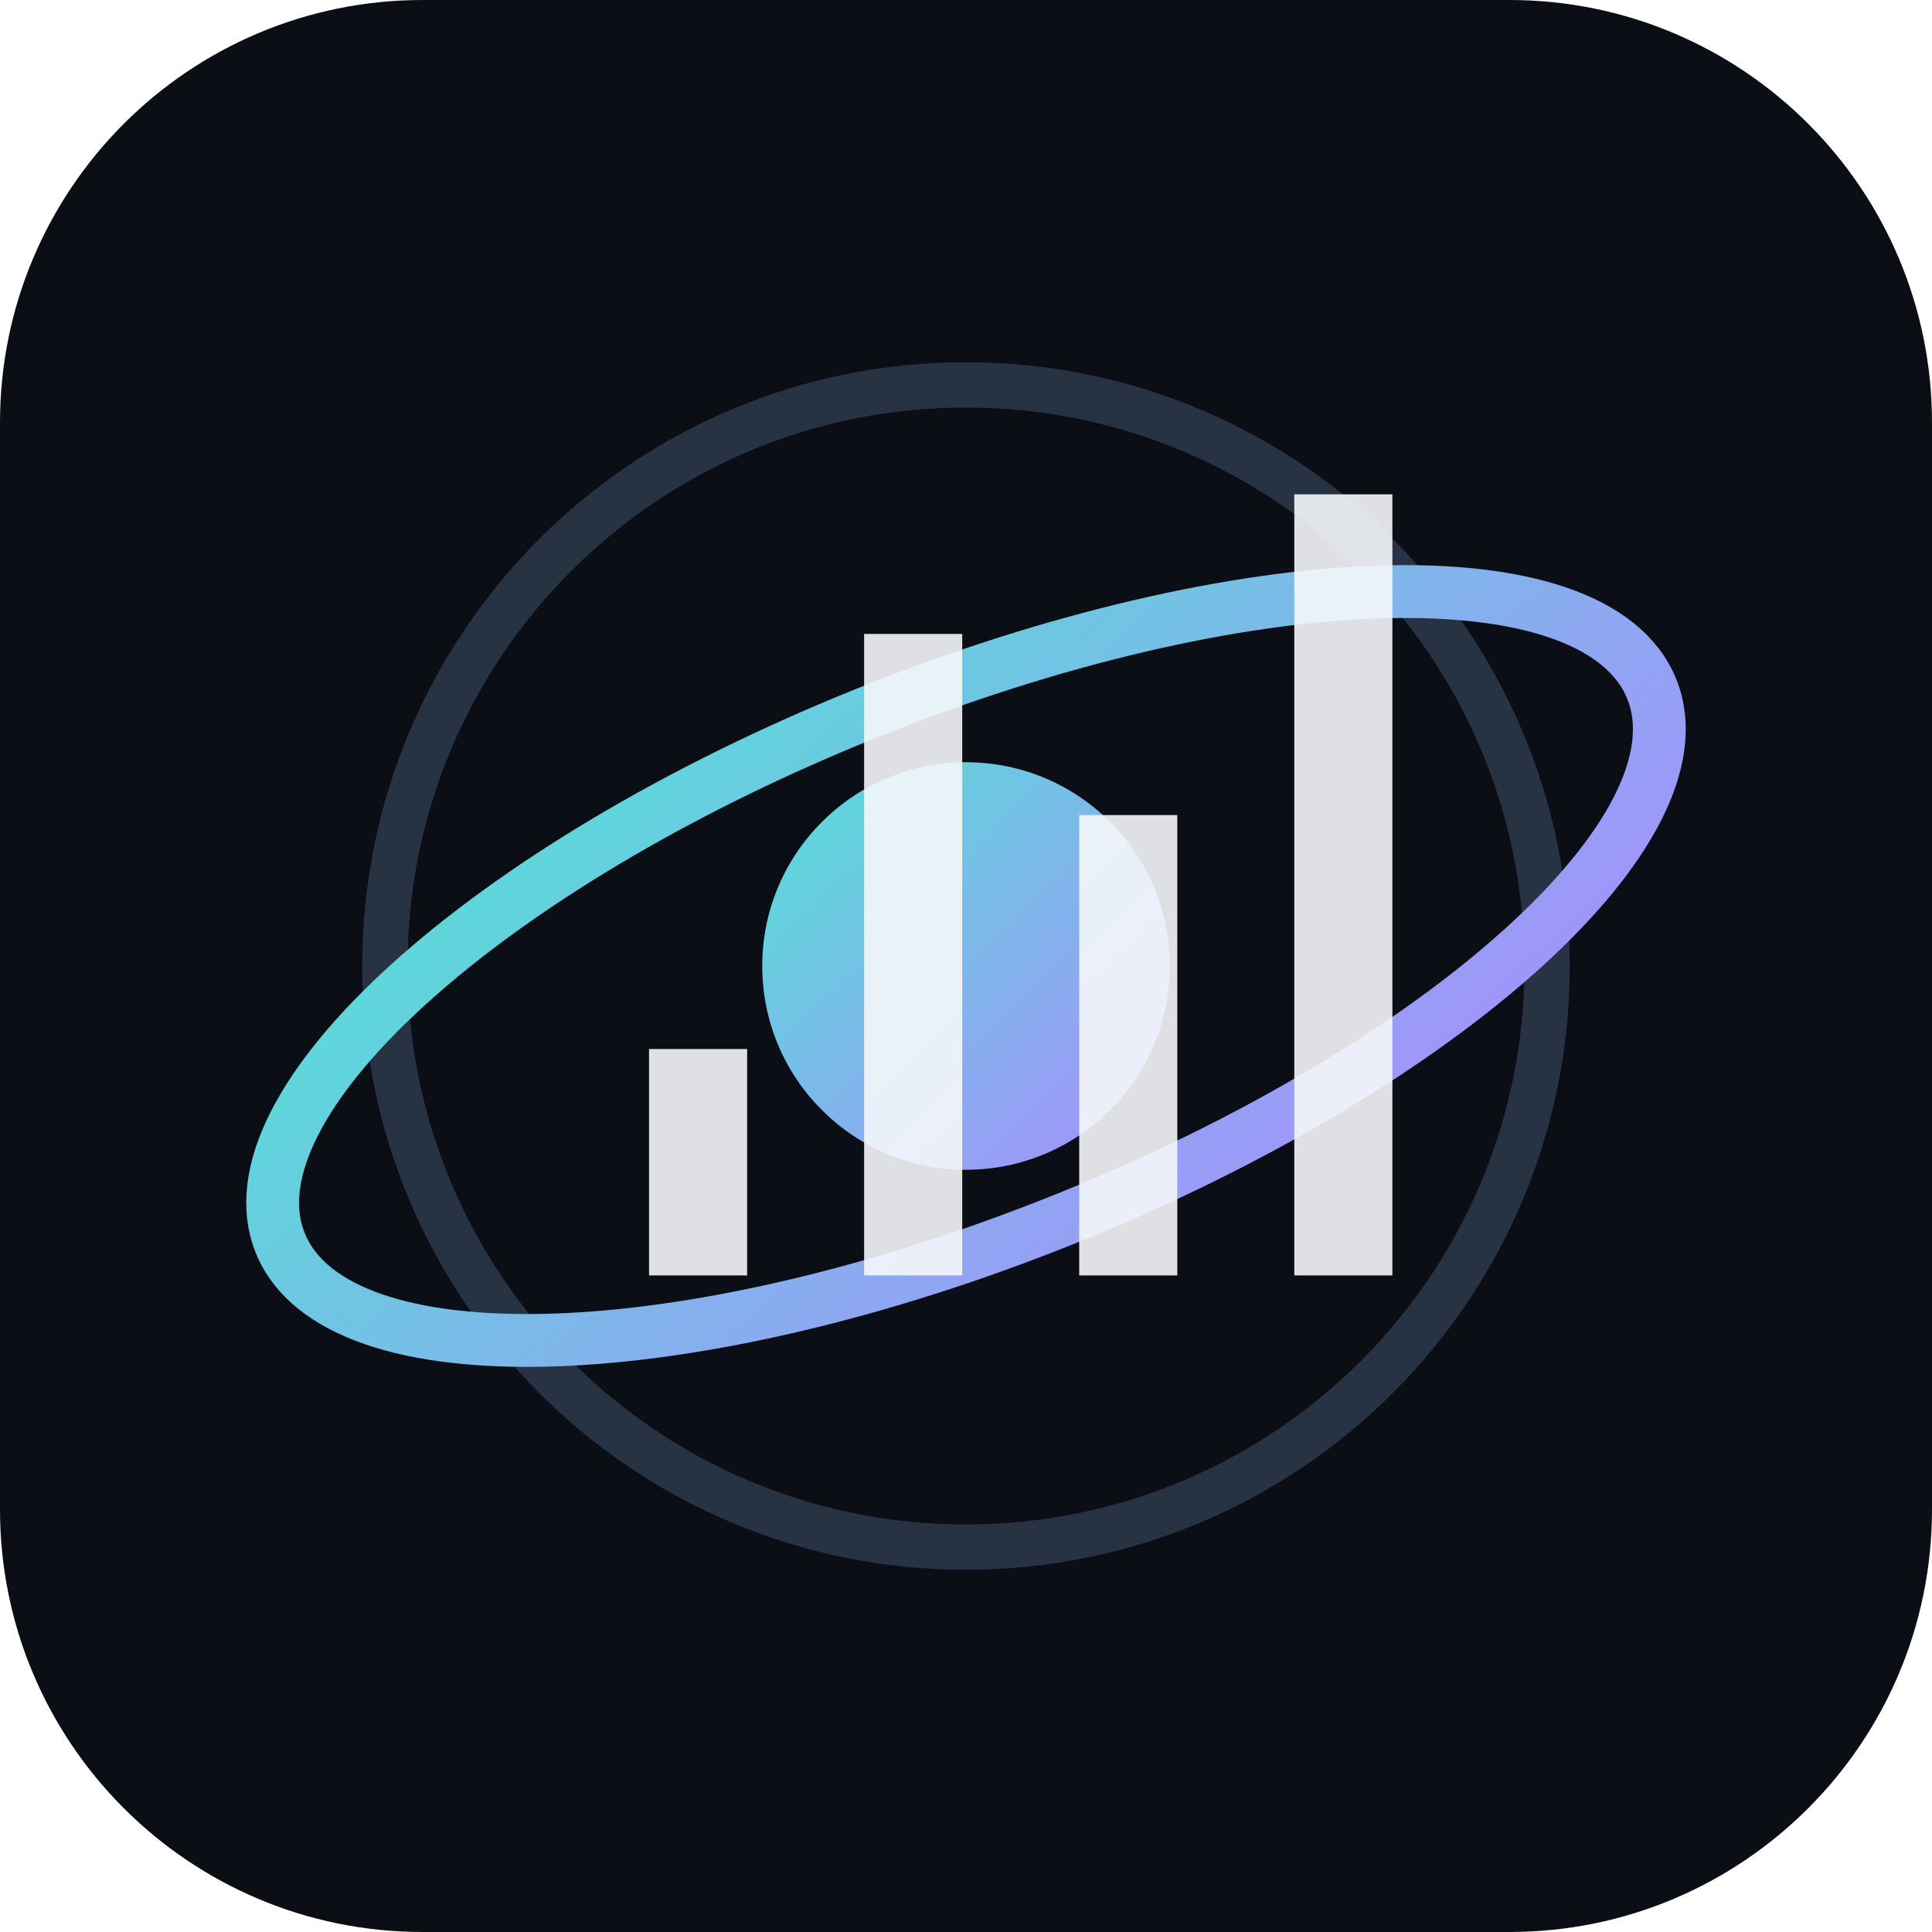
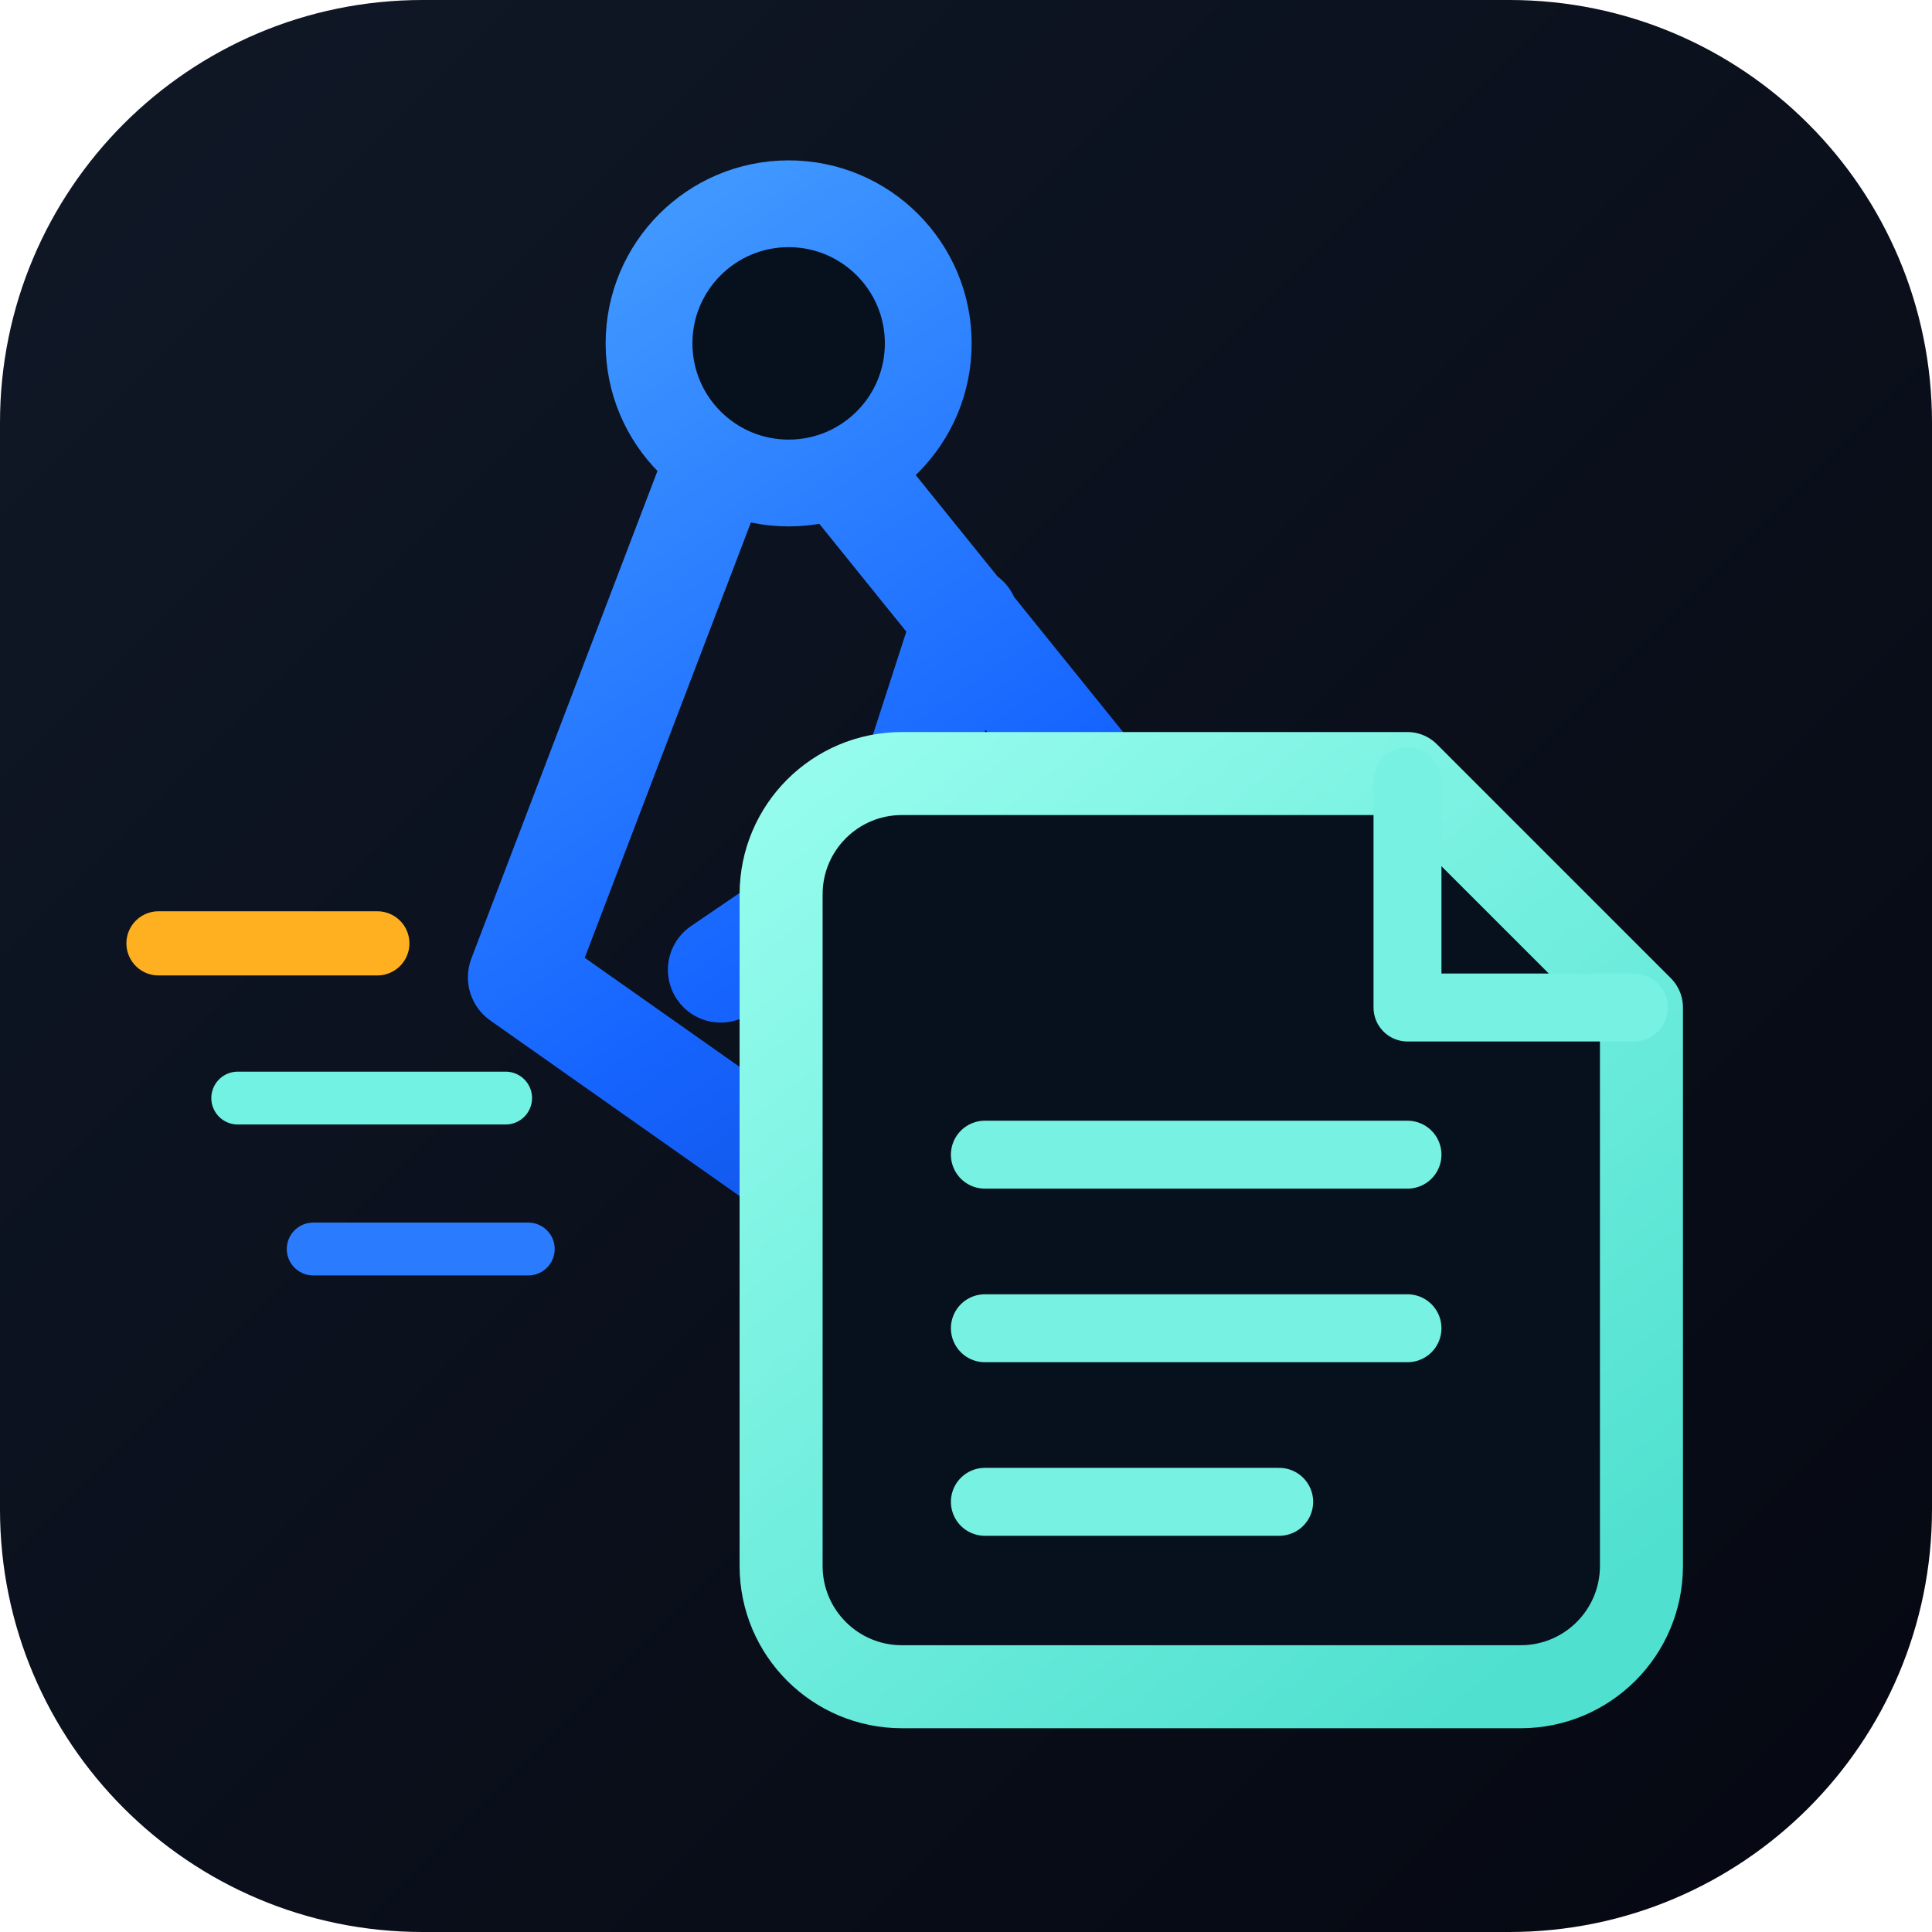
<svg xmlns="http://www.w3.org/2000/svg" viewBox="0 0 512 512">
  <defs>
-     <linearGradient id="g" x1="0" y1="0" x2="1" y2="1">
-       <stop stop-color="#53e1d5" />
-       <stop offset="1" stop-color="#a98cff" />
+     <linearGradient id="bg" x1="0" y1="0" x2="1" y2="1">
+       <stop stop-color="#101827" />
+       <stop offset="1" stop-color="#050811" />
+     </linearGradient>
+     <linearGradient id="blue" x1="90" y1="70" x2="310" y2="390" gradientUnits="userSpaceOnUse">
+       <stop stop-color="#49A3FF" />
+       <stop offset=".55" stop-color="#1665FF" />
+       <stop offset="1" stop-color="#0B3FC7" />
+     </linearGradient>
+     <linearGradient id="mint" x1="210" y1="170" x2="420" y2="430" gradientUnits="userSpaceOnUse">
+       <stop stop-color="#9CFFF0" />
+       <stop offset="1" stop-color="#4FE0CF" />
    </linearGradient>
  </defs>
-   <rect width="512" height="512" rx="112" fill="#0b0e14" />
-   <circle cx="256" cy="256" r="154" fill="none" stroke="#273342" stroke-width="12" />
-   <ellipse cx="256" cy="256" rx="196" ry="72" fill="none" stroke="url(#g)" stroke-width="14" transform="rotate(-22 256 256)" />
-   <circle cx="256" cy="256" r="54" fill="url(#g)" />
-   <path d="M172 278h26v60h-26zm57-110h26v170h-26zm57 48h26v122h-26zm57-85h26v207h-26z" fill="#f5f7fb" opacity=".9" />
+   <rect width="512" height="512" rx="112" fill="url(#bg)" />
+   <path d="M42 250h58" stroke="#FFB020" stroke-width="17" stroke-linecap="round" />
+   <path d="M63 291h71" stroke="#72F2E2" stroke-width="14" stroke-linecap="round" />
+   <path d="M83 331h57" stroke="#2B7BFF" stroke-width="14" stroke-linecap="round" />
+   <circle cx="209" cy="91" r="37" fill="#07101D" stroke="url(#blue)" stroke-width="23" />
+   <path d="M188 128 138 259l71 50 47-145M228 130l71 88M191 257l66-45" fill="none" stroke="url(#blue)" stroke-width="28" stroke-linecap="round" stroke-linejoin="round" />
+   <path d="M239 205h134l62 62v148a32 32 0 0 1-32 32H239a32 32 0 0 1-32-32V237a32 32 0 0 1 32-32Z" fill="#07111E" stroke="url(#mint)" stroke-width="22" stroke-linejoin="round" />
+   <path d="M373 207v60h60M261 306h112M261 352h112M261 398h78" fill="none" stroke="#77F1E1" stroke-width="18" stroke-linecap="round" stroke-linejoin="round" />
</svg>
